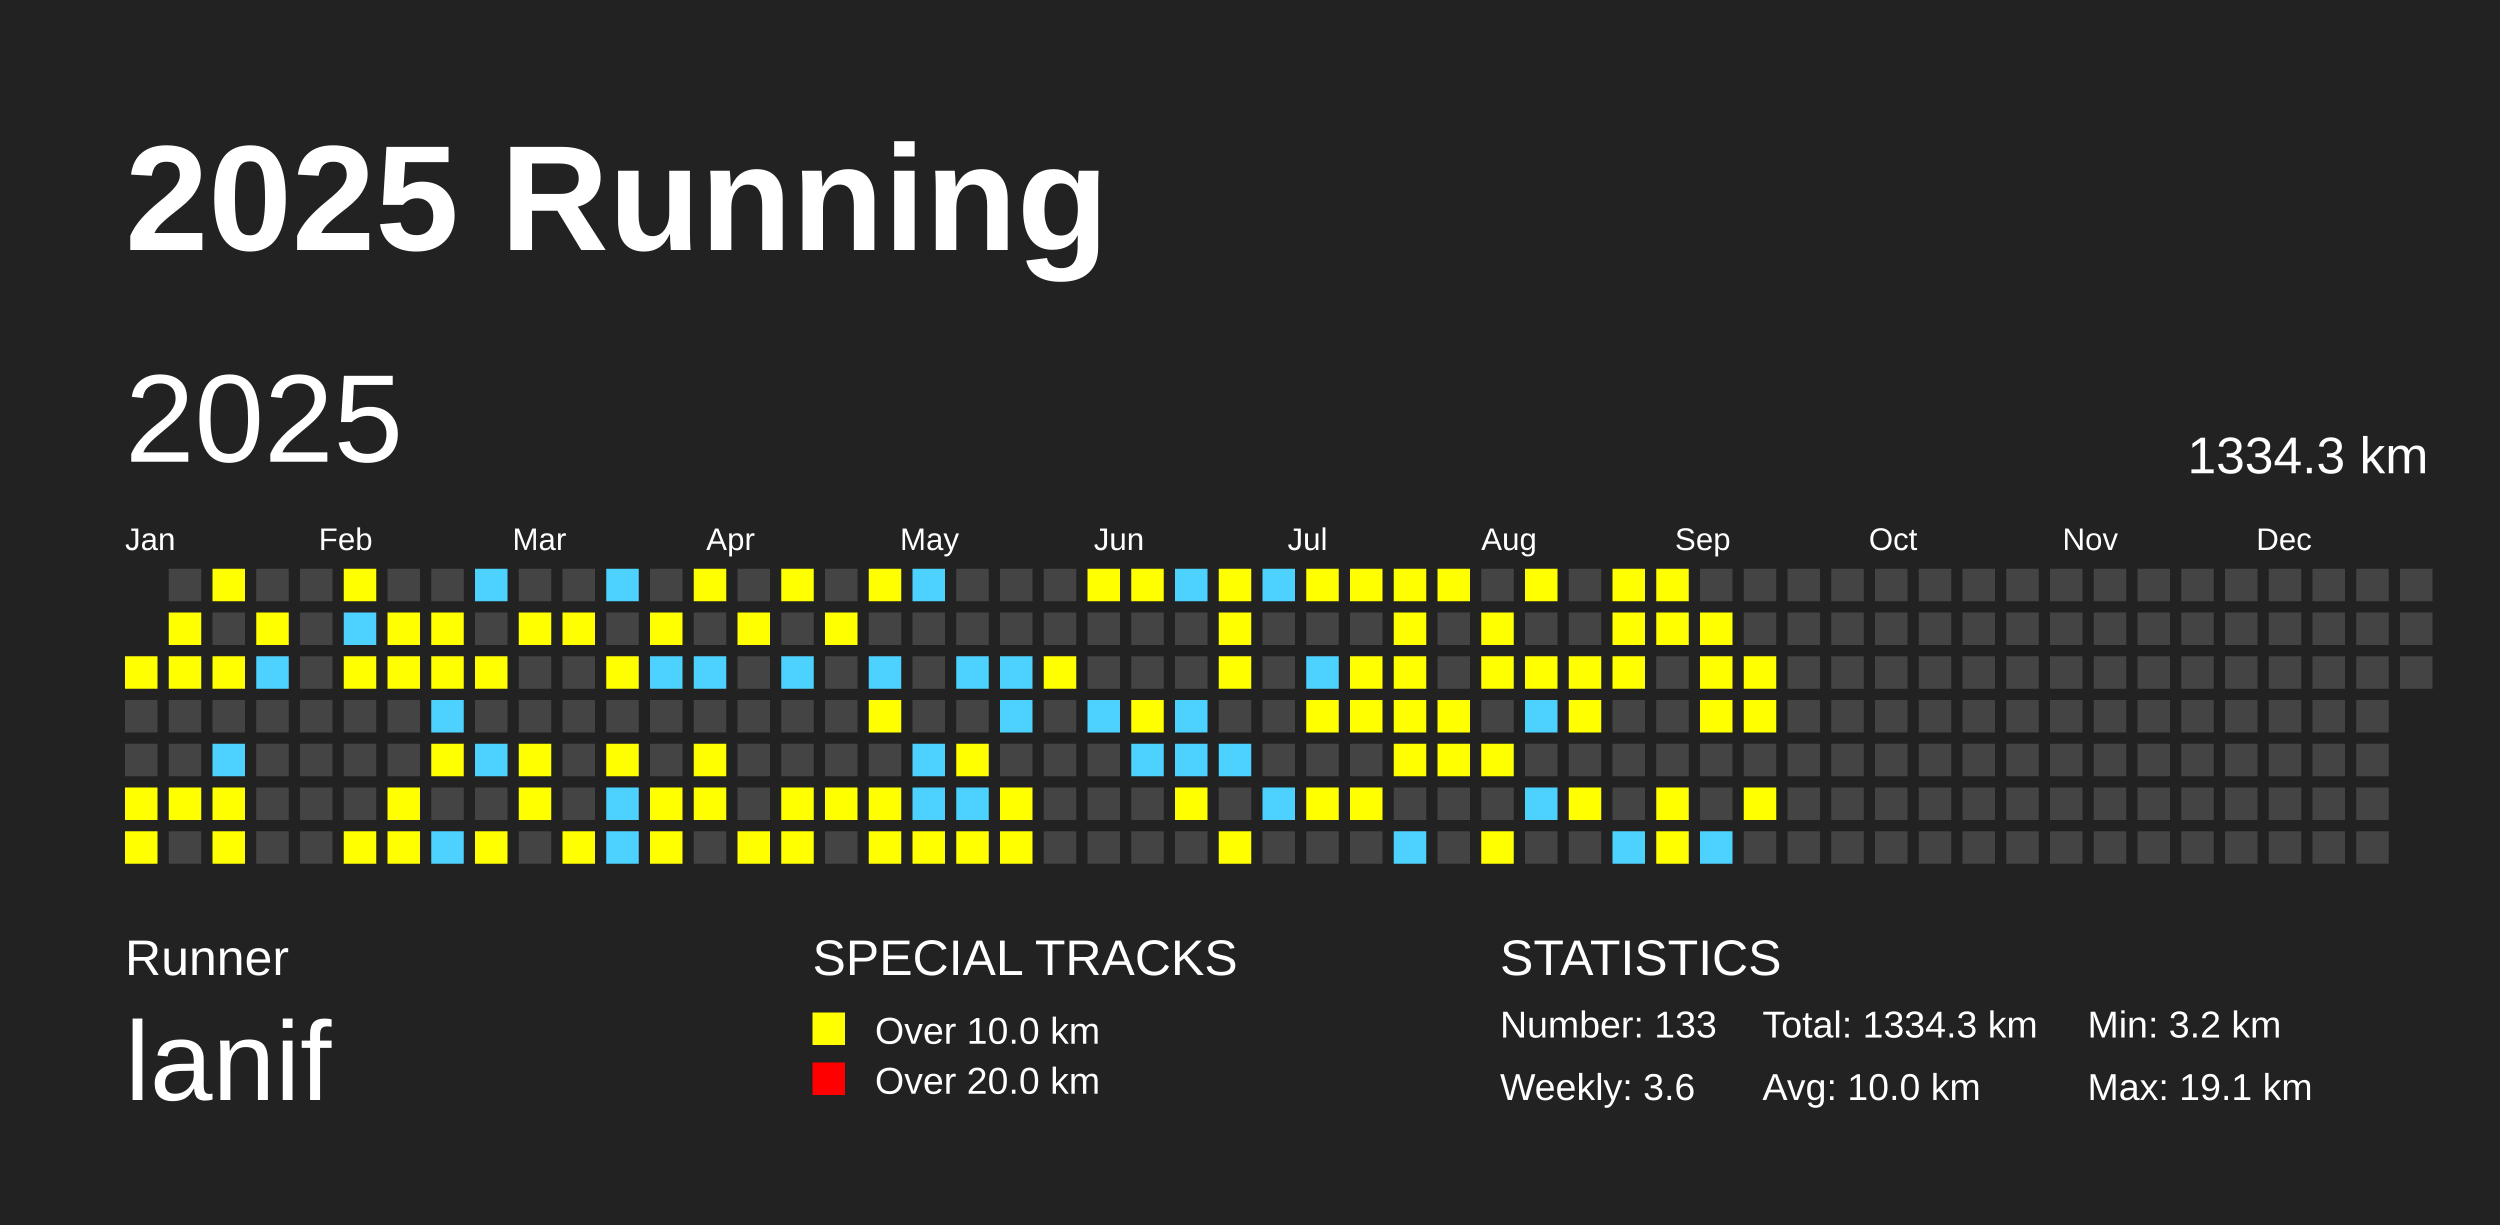
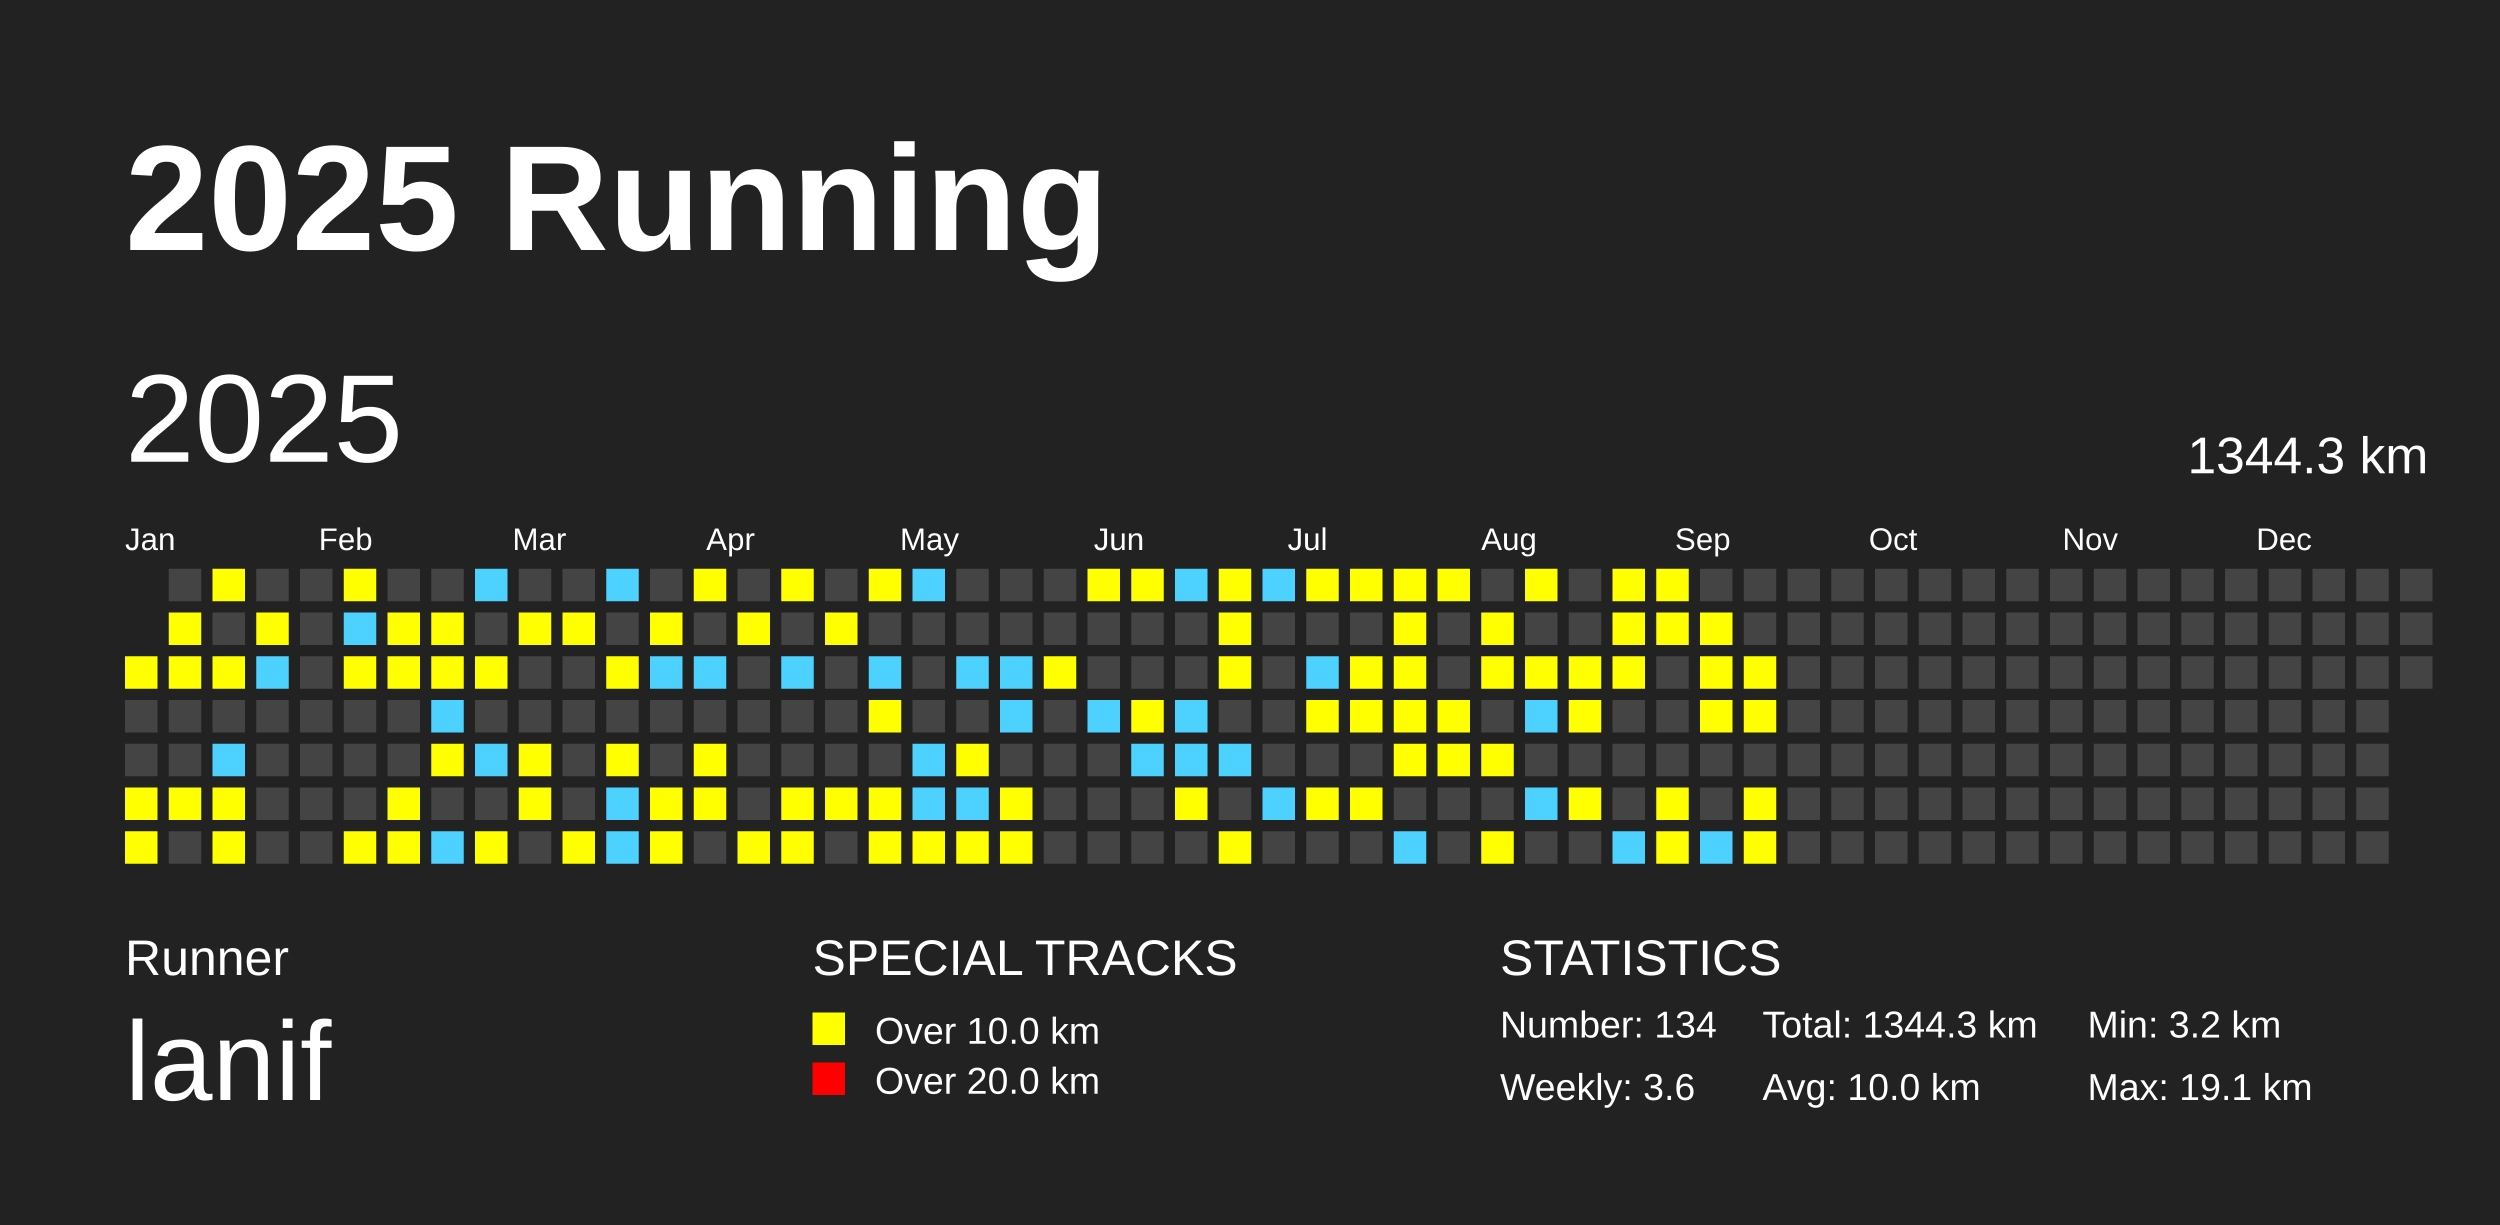
<svg xmlns="http://www.w3.org/2000/svg" baseProfile="full" height="98mm" version="1.1" viewBox="0,0,200,98" width="200mm">
  <defs />
  <rect fill="#222222" height="98" width="200" x="0" y="0" />
  <text fill="#FFFFFF" style="font-size:12px; font-family:Arial; font-weight:bold;" x="10" y="20">2025 Running</text>
  <text fill="#FFFFFF" style="font-size:4px; font-family:Arial" x="10" y="78">Runner</text>
  <text fill="#FFFFFF" style="font-size:9px; font-family:Arial" x="10" y="88">lanif</text>
  <text fill="#FFFFFF" style="font-size:4px; font-family:Arial" x="65" y="78">SPECIAL TRACKS</text>
  <rect fill="yellow" height="2.6" width="2.6" x="65" y="81" />
  <text fill="#FFFFFF" style="font-size:3px; font-family:Arial" x="70" y="83.5">Over 10.0 km</text>
  <rect fill="red" height="2.6" width="2.6" x="65" y="85" />
  <text fill="#FFFFFF" style="font-size:3px; font-family:Arial" x="70" y="87.5">Over 20.0 km</text>
  <text fill="#FFFFFF" style="font-size:4px; font-family:Arial" x="120" y="78">STATISTICS</text>
-   <text fill="#FFFFFF" style="font-size:3px; font-family:Arial" x="120" y="83">Number: 133</text>
+   <text fill="#FFFFFF" style="font-size:3px; font-family:Arial" x="120" y="83">Number: 134</text>
  <text fill="#FFFFFF" style="font-size:3px; font-family:Arial" x="120" y="88">Weekly: 3.6</text>
-   <text fill="#FFFFFF" style="font-size:3px; font-family:Arial" x="141" y="83">Total: 1334.3 km</text>
+   <text fill="#FFFFFF" style="font-size:3px; font-family:Arial" x="141" y="83">Total: 1344.3 km</text>
  <text fill="#FFFFFF" style="font-size:3px; font-family:Arial" x="141" y="88">Avg: 10.0 km</text>
  <text fill="#FFFFFF" style="font-size:3px; font-family:Arial" x="167" y="83">Min: 3.2 km</text>
  <text fill="#FFFFFF" style="font-size:3px; font-family:Arial" x="167" y="88">Max: 19.1 km</text>
  <text dominant-baseline="hanging" fill="#FFFFFF" style="font-size:10.0px; font-family:Arial;" x="10" y="30">2025</text>
-   <text dominant-baseline="hanging" fill="#FFFFFF" style="font-size:4.125px; font-family:Arial;" x="175" y="35">1334.3 km</text>
+   <text dominant-baseline="hanging" fill="#FFFFFF" style="font-size:4.125px; font-family:Arial;" x="175" y="35">1344.3 km</text>
  <text fill="#FFFFFF" style="font-size:2.5px; font-family:Arial" x="10.0" y="44">Jan</text>
  <text fill="#FFFFFF" style="font-size:2.5px; font-family:Arial" x="25.5" y="44">Feb</text>
  <text fill="#FFFFFF" style="font-size:2.5px; font-family:Arial" x="41.0" y="44">Mar</text>
  <text fill="#FFFFFF" style="font-size:2.5px; font-family:Arial" x="56.5" y="44">Apr</text>
  <text fill="#FFFFFF" style="font-size:2.5px; font-family:Arial" x="72.0" y="44">May</text>
  <text fill="#FFFFFF" style="font-size:2.5px; font-family:Arial" x="87.5" y="44">Jun</text>
  <text fill="#FFFFFF" style="font-size:2.5px; font-family:Arial" x="103.0" y="44">Jul</text>
  <text fill="#FFFFFF" style="font-size:2.5px; font-family:Arial" x="118.5" y="44">Aug</text>
  <text fill="#FFFFFF" style="font-size:2.5px; font-family:Arial" x="134.0" y="44">Sep</text>
  <text fill="#FFFFFF" style="font-size:2.5px; font-family:Arial" x="149.5" y="44">Oct</text>
  <text fill="#FFFFFF" style="font-size:2.5px; font-family:Arial" x="165.0" y="44">Nov</text>
  <text fill="#FFFFFF" style="font-size:2.5px; font-family:Arial" x="180.5" y="44">Dec</text>
  <rect fill="yellow" height="2.6" width="2.6" x="10.0" y="52.5" />
  <rect fill="#444444" height="2.6" width="2.6" x="10.0" y="56.0" />
  <rect fill="#444444" height="2.6" width="2.6" x="10.0" y="59.5" />
  <rect fill="yellow" height="2.6" width="2.6" x="10.0" y="63.0" />
  <rect fill="yellow" height="2.6" width="2.6" x="10.0" y="66.5" />
  <rect fill="#444444" height="2.6" width="2.6" x="13.5" y="45.5" />
  <rect fill="yellow" height="2.6" width="2.6" x="13.5" y="49.0" />
  <rect fill="yellow" height="2.6" width="2.6" x="13.5" y="52.5" />
  <rect fill="#444444" height="2.6" width="2.6" x="13.5" y="56.0" />
  <rect fill="#444444" height="2.6" width="2.6" x="13.5" y="59.5" />
  <rect fill="yellow" height="2.6" width="2.6" x="13.5" y="63.0" />
  <rect fill="#444444" height="2.6" width="2.6" x="13.5" y="66.5" />
  <rect fill="yellow" height="2.6" width="2.6" x="17.0" y="45.5" />
  <rect fill="#444444" height="2.6" width="2.6" x="17.0" y="49.0" />
  <rect fill="yellow" height="2.6" width="2.6" x="17.0" y="52.5" />
  <rect fill="#444444" height="2.6" width="2.6" x="17.0" y="56.0" />
  <rect fill="#4DD2FF" height="2.6" width="2.6" x="17.0" y="59.5" />
  <rect fill="yellow" height="2.6" width="2.6" x="17.0" y="63.0" />
  <rect fill="yellow" height="2.6" width="2.6" x="17.0" y="66.5" />
  <rect fill="#444444" height="2.6" width="2.6" x="20.5" y="45.5" />
  <rect fill="yellow" height="2.6" width="2.6" x="20.5" y="49.0" />
  <rect fill="#4DD2FF" height="2.6" width="2.6" x="20.5" y="52.5" />
  <rect fill="#444444" height="2.6" width="2.6" x="20.5" y="56.0" />
  <rect fill="#444444" height="2.6" width="2.6" x="20.5" y="59.5" />
  <rect fill="#444444" height="2.6" width="2.6" x="20.5" y="63.0" />
  <rect fill="#444444" height="2.6" width="2.6" x="20.5" y="66.5" />
  <rect fill="#444444" height="2.6" width="2.6" x="24.0" y="45.5" />
  <rect fill="#444444" height="2.6" width="2.6" x="24.0" y="49.0" />
  <rect fill="#444444" height="2.6" width="2.6" x="24.0" y="52.5" />
  <rect fill="#444444" height="2.6" width="2.6" x="24.0" y="56.0" />
  <rect fill="#444444" height="2.6" width="2.6" x="24.0" y="59.5" />
  <rect fill="#444444" height="2.6" width="2.6" x="24.0" y="63.0" />
  <rect fill="#444444" height="2.6" width="2.6" x="24.0" y="66.5" />
  <rect fill="yellow" height="2.6" width="2.6" x="27.5" y="45.5" />
  <rect fill="#4DD2FF" height="2.6" width="2.6" x="27.5" y="49.0" />
  <rect fill="yellow" height="2.6" width="2.6" x="27.5" y="52.5" />
  <rect fill="#444444" height="2.6" width="2.6" x="27.5" y="56.0" />
  <rect fill="#444444" height="2.6" width="2.6" x="27.5" y="59.5" />
  <rect fill="#444444" height="2.6" width="2.6" x="27.5" y="63.0" />
  <rect fill="yellow" height="2.6" width="2.6" x="27.5" y="66.5" />
  <rect fill="#444444" height="2.6" width="2.6" x="31.0" y="45.5" />
  <rect fill="yellow" height="2.6" width="2.6" x="31.0" y="49.0" />
  <rect fill="yellow" height="2.6" width="2.6" x="31.0" y="52.5" />
  <rect fill="#444444" height="2.6" width="2.6" x="31.0" y="56.0" />
  <rect fill="#444444" height="2.6" width="2.6" x="31.0" y="59.5" />
  <rect fill="yellow" height="2.6" width="2.6" x="31.0" y="63.0" />
  <rect fill="yellow" height="2.6" width="2.6" x="31.0" y="66.5" />
  <rect fill="#444444" height="2.6" width="2.6" x="34.5" y="45.5" />
  <rect fill="yellow" height="2.6" width="2.6" x="34.5" y="49.0" />
  <rect fill="yellow" height="2.6" width="2.6" x="34.5" y="52.5" />
  <rect fill="#4DD2FF" height="2.6" width="2.6" x="34.5" y="56.0" />
  <rect fill="yellow" height="2.6" width="2.6" x="34.5" y="59.5" />
  <rect fill="#444444" height="2.6" width="2.6" x="34.5" y="63.0" />
  <rect fill="#4DD2FF" height="2.6" width="2.6" x="34.5" y="66.5" />
  <rect fill="#4DD2FF" height="2.6" width="2.6" x="38.0" y="45.5" />
  <rect fill="#444444" height="2.6" width="2.6" x="38.0" y="49.0" />
  <rect fill="yellow" height="2.6" width="2.6" x="38.0" y="52.5" />
  <rect fill="#444444" height="2.6" width="2.6" x="38.0" y="56.0" />
  <rect fill="#4DD2FF" height="2.6" width="2.6" x="38.0" y="59.5" />
  <rect fill="#444444" height="2.6" width="2.6" x="38.0" y="63.0" />
  <rect fill="yellow" height="2.6" width="2.6" x="38.0" y="66.5" />
  <rect fill="#444444" height="2.6" width="2.6" x="41.5" y="45.5" />
  <rect fill="yellow" height="2.6" width="2.6" x="41.5" y="49.0" />
  <rect fill="#444444" height="2.6" width="2.6" x="41.5" y="52.5" />
  <rect fill="#444444" height="2.6" width="2.6" x="41.5" y="56.0" />
  <rect fill="yellow" height="2.6" width="2.6" x="41.5" y="59.5" />
  <rect fill="yellow" height="2.6" width="2.6" x="41.5" y="63.0" />
  <rect fill="#444444" height="2.6" width="2.6" x="41.5" y="66.5" />
  <rect fill="#444444" height="2.6" width="2.6" x="45.0" y="45.5" />
  <rect fill="yellow" height="2.6" width="2.6" x="45.0" y="49.0" />
  <rect fill="#444444" height="2.6" width="2.6" x="45.0" y="52.5" />
  <rect fill="#444444" height="2.6" width="2.6" x="45.0" y="56.0" />
  <rect fill="#444444" height="2.6" width="2.6" x="45.0" y="59.5" />
  <rect fill="#444444" height="2.6" width="2.6" x="45.0" y="63.0" />
  <rect fill="yellow" height="2.6" width="2.6" x="45.0" y="66.5" />
  <rect fill="#4DD2FF" height="2.6" width="2.6" x="48.5" y="45.5" />
  <rect fill="#444444" height="2.6" width="2.6" x="48.5" y="49.0" />
  <rect fill="yellow" height="2.6" width="2.6" x="48.5" y="52.5" />
  <rect fill="#444444" height="2.6" width="2.6" x="48.5" y="56.0" />
  <rect fill="yellow" height="2.6" width="2.6" x="48.5" y="59.5" />
  <rect fill="#4DD2FF" height="2.6" width="2.6" x="48.5" y="63.0" />
  <rect fill="#4DD2FF" height="2.6" width="2.6" x="48.5" y="66.5" />
  <rect fill="#444444" height="2.6" width="2.6" x="52.0" y="45.5" />
  <rect fill="yellow" height="2.6" width="2.6" x="52.0" y="49.0" />
  <rect fill="#4DD2FF" height="2.6" width="2.6" x="52.0" y="52.5" />
  <rect fill="#444444" height="2.6" width="2.6" x="52.0" y="56.0" />
  <rect fill="#444444" height="2.6" width="2.6" x="52.0" y="59.5" />
  <rect fill="yellow" height="2.6" width="2.6" x="52.0" y="63.0" />
  <rect fill="yellow" height="2.6" width="2.6" x="52.0" y="66.5" />
  <rect fill="yellow" height="2.6" width="2.6" x="55.5" y="45.5" />
  <rect fill="#444444" height="2.6" width="2.6" x="55.5" y="49.0" />
  <rect fill="#4DD2FF" height="2.6" width="2.6" x="55.5" y="52.5" />
  <rect fill="#444444" height="2.6" width="2.6" x="55.5" y="56.0" />
  <rect fill="yellow" height="2.6" width="2.6" x="55.5" y="59.5" />
  <rect fill="yellow" height="2.6" width="2.6" x="55.5" y="63.0" />
  <rect fill="#444444" height="2.6" width="2.6" x="55.5" y="66.5" />
  <rect fill="#444444" height="2.6" width="2.6" x="59.0" y="45.5" />
  <rect fill="yellow" height="2.6" width="2.6" x="59.0" y="49.0" />
  <rect fill="#444444" height="2.6" width="2.6" x="59.0" y="52.5" />
  <rect fill="#444444" height="2.6" width="2.6" x="59.0" y="56.0" />
  <rect fill="#444444" height="2.6" width="2.6" x="59.0" y="59.5" />
  <rect fill="#444444" height="2.6" width="2.6" x="59.0" y="63.0" />
  <rect fill="yellow" height="2.6" width="2.6" x="59.0" y="66.5" />
  <rect fill="yellow" height="2.6" width="2.6" x="62.5" y="45.5" />
  <rect fill="#444444" height="2.6" width="2.6" x="62.5" y="49.0" />
  <rect fill="#4DD2FF" height="2.6" width="2.6" x="62.5" y="52.5" />
  <rect fill="#444444" height="2.6" width="2.6" x="62.5" y="56.0" />
  <rect fill="#444444" height="2.6" width="2.6" x="62.5" y="59.5" />
  <rect fill="yellow" height="2.6" width="2.6" x="62.5" y="63.0" />
  <rect fill="yellow" height="2.6" width="2.6" x="62.5" y="66.5" />
  <rect fill="#444444" height="2.6" width="2.6" x="66.0" y="45.5" />
  <rect fill="yellow" height="2.6" width="2.6" x="66.0" y="49.0" />
  <rect fill="#444444" height="2.6" width="2.6" x="66.0" y="52.5" />
  <rect fill="#444444" height="2.6" width="2.6" x="66.0" y="56.0" />
  <rect fill="#444444" height="2.6" width="2.6" x="66.0" y="59.5" />
  <rect fill="yellow" height="2.6" width="2.6" x="66.0" y="63.0" />
  <rect fill="#444444" height="2.6" width="2.6" x="66.0" y="66.5" />
  <rect fill="yellow" height="2.6" width="2.6" x="69.5" y="45.5" />
  <rect fill="#444444" height="2.6" width="2.6" x="69.5" y="49.0" />
  <rect fill="#4DD2FF" height="2.6" width="2.6" x="69.5" y="52.5" />
  <rect fill="yellow" height="2.6" width="2.6" x="69.5" y="56.0" />
  <rect fill="#444444" height="2.6" width="2.6" x="69.5" y="59.5" />
  <rect fill="yellow" height="2.6" width="2.6" x="69.5" y="63.0" />
  <rect fill="yellow" height="2.6" width="2.6" x="69.5" y="66.5" />
  <rect fill="#4DD2FF" height="2.6" width="2.6" x="73.0" y="45.5" />
  <rect fill="#444444" height="2.6" width="2.6" x="73.0" y="49.0" />
  <rect fill="#444444" height="2.6" width="2.6" x="73.0" y="52.5" />
  <rect fill="#444444" height="2.6" width="2.6" x="73.0" y="56.0" />
  <rect fill="#4DD2FF" height="2.6" width="2.6" x="73.0" y="59.5" />
  <rect fill="#4DD2FF" height="2.6" width="2.6" x="73.0" y="63.0" />
  <rect fill="yellow" height="2.6" width="2.6" x="73.0" y="66.5" />
  <rect fill="#444444" height="2.6" width="2.6" x="76.5" y="45.5" />
  <rect fill="#444444" height="2.6" width="2.6" x="76.5" y="49.0" />
  <rect fill="#4DD2FF" height="2.6" width="2.6" x="76.5" y="52.5" />
  <rect fill="#444444" height="2.6" width="2.6" x="76.5" y="56.0" />
  <rect fill="yellow" height="2.6" width="2.6" x="76.5" y="59.5" />
  <rect fill="#4DD2FF" height="2.6" width="2.6" x="76.5" y="63.0" />
  <rect fill="yellow" height="2.6" width="2.6" x="76.5" y="66.5" />
  <rect fill="#444444" height="2.6" width="2.6" x="80.0" y="45.5" />
  <rect fill="#444444" height="2.6" width="2.6" x="80.0" y="49.0" />
  <rect fill="#4DD2FF" height="2.6" width="2.6" x="80.0" y="52.5" />
  <rect fill="#4DD2FF" height="2.6" width="2.6" x="80.0" y="56.0" />
  <rect fill="#444444" height="2.6" width="2.6" x="80.0" y="59.5" />
  <rect fill="yellow" height="2.6" width="2.6" x="80.0" y="63.0" />
  <rect fill="yellow" height="2.6" width="2.6" x="80.0" y="66.5" />
  <rect fill="#444444" height="2.6" width="2.6" x="83.5" y="45.5" />
  <rect fill="#444444" height="2.6" width="2.6" x="83.5" y="49.0" />
  <rect fill="yellow" height="2.6" width="2.6" x="83.5" y="52.5" />
  <rect fill="#444444" height="2.6" width="2.6" x="83.5" y="56.0" />
  <rect fill="#444444" height="2.6" width="2.6" x="83.5" y="59.5" />
  <rect fill="#444444" height="2.6" width="2.6" x="83.5" y="63.0" />
  <rect fill="#444444" height="2.6" width="2.6" x="83.5" y="66.5" />
  <rect fill="yellow" height="2.6" width="2.6" x="87.0" y="45.5" />
  <rect fill="#444444" height="2.6" width="2.6" x="87.0" y="49.0" />
  <rect fill="#444444" height="2.6" width="2.6" x="87.0" y="52.5" />
  <rect fill="#4DD2FF" height="2.6" width="2.6" x="87.0" y="56.0" />
  <rect fill="#444444" height="2.6" width="2.6" x="87.0" y="59.5" />
  <rect fill="#444444" height="2.6" width="2.6" x="87.0" y="63.0" />
  <rect fill="#444444" height="2.6" width="2.6" x="87.0" y="66.5" />
  <rect fill="yellow" height="2.6" width="2.6" x="90.5" y="45.5" />
  <rect fill="#444444" height="2.6" width="2.6" x="90.5" y="49.0" />
  <rect fill="#444444" height="2.6" width="2.6" x="90.5" y="52.5" />
  <rect fill="yellow" height="2.6" width="2.6" x="90.5" y="56.0" />
  <rect fill="#4DD2FF" height="2.6" width="2.6" x="90.5" y="59.5" />
  <rect fill="#444444" height="2.6" width="2.6" x="90.5" y="63.0" />
  <rect fill="#444444" height="2.6" width="2.6" x="90.5" y="66.5" />
  <rect fill="#4DD2FF" height="2.6" width="2.6" x="94.0" y="45.5" />
  <rect fill="#444444" height="2.6" width="2.6" x="94.0" y="49.0" />
  <rect fill="#444444" height="2.6" width="2.6" x="94.0" y="52.5" />
  <rect fill="#4DD2FF" height="2.6" width="2.6" x="94.0" y="56.0" />
  <rect fill="#4DD2FF" height="2.6" width="2.6" x="94.0" y="59.5" />
  <rect fill="yellow" height="2.6" width="2.6" x="94.0" y="63.0" />
  <rect fill="#444444" height="2.6" width="2.6" x="94.0" y="66.5" />
  <rect fill="yellow" height="2.6" width="2.6" x="97.5" y="45.5" />
  <rect fill="yellow" height="2.6" width="2.6" x="97.5" y="49.0" />
  <rect fill="yellow" height="2.6" width="2.6" x="97.5" y="52.5" />
  <rect fill="#444444" height="2.6" width="2.6" x="97.5" y="56.0" />
  <rect fill="#4DD2FF" height="2.6" width="2.6" x="97.5" y="59.5" />
  <rect fill="#444444" height="2.6" width="2.6" x="97.5" y="63.0" />
  <rect fill="yellow" height="2.6" width="2.6" x="97.5" y="66.5" />
  <rect fill="#4DD2FF" height="2.6" width="2.6" x="101.0" y="45.5" />
  <rect fill="#444444" height="2.6" width="2.6" x="101.0" y="49.0" />
  <rect fill="#444444" height="2.6" width="2.6" x="101.0" y="52.5" />
  <rect fill="#444444" height="2.6" width="2.6" x="101.0" y="56.0" />
  <rect fill="#444444" height="2.6" width="2.6" x="101.0" y="59.5" />
  <rect fill="#4DD2FF" height="2.6" width="2.6" x="101.0" y="63.0" />
  <rect fill="#444444" height="2.6" width="2.6" x="101.0" y="66.5" />
  <rect fill="yellow" height="2.6" width="2.6" x="104.5" y="45.5" />
  <rect fill="#444444" height="2.6" width="2.6" x="104.5" y="49.0" />
  <rect fill="#4DD2FF" height="2.6" width="2.6" x="104.5" y="52.5" />
  <rect fill="yellow" height="2.6" width="2.6" x="104.5" y="56.0" />
  <rect fill="#444444" height="2.6" width="2.6" x="104.5" y="59.5" />
  <rect fill="yellow" height="2.6" width="2.6" x="104.5" y="63.0" />
  <rect fill="#444444" height="2.6" width="2.6" x="104.5" y="66.5" />
  <rect fill="yellow" height="2.6" width="2.6" x="108.0" y="45.5" />
  <rect fill="#444444" height="2.6" width="2.6" x="108.0" y="49.0" />
  <rect fill="yellow" height="2.6" width="2.6" x="108.0" y="52.5" />
  <rect fill="yellow" height="2.6" width="2.6" x="108.0" y="56.0" />
  <rect fill="#444444" height="2.6" width="2.6" x="108.0" y="59.5" />
  <rect fill="yellow" height="2.6" width="2.6" x="108.0" y="63.0" />
  <rect fill="#444444" height="2.6" width="2.6" x="108.0" y="66.5" />
  <rect fill="yellow" height="2.6" width="2.6" x="111.5" y="45.5" />
  <rect fill="yellow" height="2.6" width="2.6" x="111.5" y="49.0" />
  <rect fill="yellow" height="2.6" width="2.6" x="111.5" y="52.5" />
  <rect fill="yellow" height="2.6" width="2.6" x="111.5" y="56.0" />
  <rect fill="yellow" height="2.6" width="2.6" x="111.5" y="59.5" />
  <rect fill="#444444" height="2.6" width="2.6" x="111.5" y="63.0" />
  <rect fill="#4DD2FF" height="2.6" width="2.6" x="111.5" y="66.5" />
  <rect fill="yellow" height="2.6" width="2.6" x="115.0" y="45.5" />
  <rect fill="#444444" height="2.6" width="2.6" x="115.0" y="49.0" />
  <rect fill="#444444" height="2.6" width="2.6" x="115.0" y="52.5" />
  <rect fill="yellow" height="2.6" width="2.6" x="115.0" y="56.0" />
  <rect fill="yellow" height="2.6" width="2.6" x="115.0" y="59.5" />
  <rect fill="#444444" height="2.6" width="2.6" x="115.0" y="63.0" />
  <rect fill="#444444" height="2.6" width="2.6" x="115.0" y="66.5" />
  <rect fill="#444444" height="2.6" width="2.6" x="118.5" y="45.5" />
  <rect fill="yellow" height="2.6" width="2.6" x="118.5" y="49.0" />
  <rect fill="yellow" height="2.6" width="2.6" x="118.5" y="52.5" />
  <rect fill="#444444" height="2.6" width="2.6" x="118.5" y="56.0" />
  <rect fill="yellow" height="2.6" width="2.6" x="118.5" y="59.5" />
  <rect fill="#444444" height="2.6" width="2.6" x="118.5" y="63.0" />
  <rect fill="yellow" height="2.6" width="2.6" x="118.5" y="66.5" />
  <rect fill="yellow" height="2.6" width="2.6" x="122.0" y="45.5" />
  <rect fill="#444444" height="2.6" width="2.6" x="122.0" y="49.0" />
  <rect fill="yellow" height="2.6" width="2.6" x="122.0" y="52.5" />
  <rect fill="#4DD2FF" height="2.6" width="2.6" x="122.0" y="56.0" />
  <rect fill="#444444" height="2.6" width="2.6" x="122.0" y="59.5" />
  <rect fill="#4DD2FF" height="2.6" width="2.6" x="122.0" y="63.0" />
  <rect fill="#444444" height="2.6" width="2.6" x="122.0" y="66.5" />
  <rect fill="#444444" height="2.6" width="2.6" x="125.5" y="45.5" />
  <rect fill="#444444" height="2.6" width="2.6" x="125.5" y="49.0" />
  <rect fill="yellow" height="2.6" width="2.6" x="125.5" y="52.5" />
  <rect fill="yellow" height="2.6" width="2.6" x="125.5" y="56.0" />
  <rect fill="#444444" height="2.6" width="2.6" x="125.5" y="59.5" />
  <rect fill="yellow" height="2.6" width="2.6" x="125.5" y="63.0" />
  <rect fill="#444444" height="2.6" width="2.6" x="125.5" y="66.5" />
  <rect fill="yellow" height="2.6" width="2.6" x="129.0" y="45.5" />
  <rect fill="yellow" height="2.6" width="2.6" x="129.0" y="49.0" />
  <rect fill="yellow" height="2.6" width="2.6" x="129.0" y="52.5" />
  <rect fill="#444444" height="2.6" width="2.6" x="129.0" y="56.0" />
  <rect fill="#444444" height="2.6" width="2.6" x="129.0" y="59.5" />
  <rect fill="#444444" height="2.6" width="2.6" x="129.0" y="63.0" />
  <rect fill="#4DD2FF" height="2.6" width="2.6" x="129.0" y="66.5" />
  <rect fill="yellow" height="2.6" width="2.6" x="132.5" y="45.5" />
  <rect fill="yellow" height="2.6" width="2.6" x="132.5" y="49.0" />
  <rect fill="#444444" height="2.6" width="2.6" x="132.5" y="52.5" />
  <rect fill="#444444" height="2.6" width="2.6" x="132.5" y="56.0" />
  <rect fill="#444444" height="2.6" width="2.6" x="132.5" y="59.5" />
  <rect fill="yellow" height="2.6" width="2.6" x="132.5" y="63.0" />
  <rect fill="yellow" height="2.6" width="2.6" x="132.5" y="66.5" />
  <rect fill="#444444" height="2.6" width="2.6" x="136.0" y="45.5" />
  <rect fill="yellow" height="2.6" width="2.6" x="136.0" y="49.0" />
  <rect fill="yellow" height="2.6" width="2.6" x="136.0" y="52.5" />
  <rect fill="yellow" height="2.6" width="2.6" x="136.0" y="56.0" />
  <rect fill="#444444" height="2.6" width="2.6" x="136.0" y="59.5" />
  <rect fill="#444444" height="2.6" width="2.6" x="136.0" y="63.0" />
  <rect fill="#4DD2FF" height="2.6" width="2.6" x="136.0" y="66.5" />
  <rect fill="#444444" height="2.6" width="2.6" x="139.5" y="45.5" />
  <rect fill="#444444" height="2.6" width="2.6" x="139.5" y="49.0" />
  <rect fill="yellow" height="2.6" width="2.6" x="139.5" y="52.5" />
  <rect fill="yellow" height="2.6" width="2.6" x="139.5" y="56.0" />
  <rect fill="#444444" height="2.6" width="2.6" x="139.5" y="59.5" />
  <rect fill="yellow" height="2.6" width="2.6" x="139.5" y="63.0" />
-   <rect fill="#444444" height="2.6" width="2.6" x="139.5" y="66.5" />
+   <rect fill="yellow" height="2.6" width="2.6" x="139.5" y="66.5" />
  <rect fill="#444444" height="2.6" width="2.6" x="143.0" y="45.5" />
  <rect fill="#444444" height="2.6" width="2.6" x="143.0" y="49.0" />
  <rect fill="#444444" height="2.6" width="2.6" x="143.0" y="52.5" />
  <rect fill="#444444" height="2.6" width="2.6" x="143.0" y="56.0" />
  <rect fill="#444444" height="2.6" width="2.6" x="143.0" y="59.5" />
  <rect fill="#444444" height="2.6" width="2.6" x="143.0" y="63.0" />
  <rect fill="#444444" height="2.6" width="2.6" x="143.0" y="66.5" />
  <rect fill="#444444" height="2.6" width="2.6" x="146.5" y="45.5" />
  <rect fill="#444444" height="2.6" width="2.6" x="146.5" y="49.0" />
  <rect fill="#444444" height="2.6" width="2.6" x="146.5" y="52.5" />
  <rect fill="#444444" height="2.6" width="2.6" x="146.5" y="56.0" />
  <rect fill="#444444" height="2.6" width="2.6" x="146.5" y="59.5" />
  <rect fill="#444444" height="2.6" width="2.6" x="146.5" y="63.0" />
  <rect fill="#444444" height="2.6" width="2.6" x="146.5" y="66.5" />
  <rect fill="#444444" height="2.6" width="2.6" x="150.0" y="45.5" />
  <rect fill="#444444" height="2.6" width="2.6" x="150.0" y="49.0" />
  <rect fill="#444444" height="2.6" width="2.6" x="150.0" y="52.5" />
  <rect fill="#444444" height="2.6" width="2.6" x="150.0" y="56.0" />
  <rect fill="#444444" height="2.6" width="2.6" x="150.0" y="59.5" />
  <rect fill="#444444" height="2.6" width="2.6" x="150.0" y="63.0" />
  <rect fill="#444444" height="2.6" width="2.6" x="150.0" y="66.5" />
  <rect fill="#444444" height="2.6" width="2.6" x="153.5" y="45.5" />
  <rect fill="#444444" height="2.6" width="2.6" x="153.5" y="49.0" />
  <rect fill="#444444" height="2.6" width="2.6" x="153.5" y="52.5" />
  <rect fill="#444444" height="2.6" width="2.6" x="153.5" y="56.0" />
  <rect fill="#444444" height="2.6" width="2.6" x="153.5" y="59.5" />
  <rect fill="#444444" height="2.6" width="2.6" x="153.5" y="63.0" />
  <rect fill="#444444" height="2.6" width="2.6" x="153.5" y="66.5" />
  <rect fill="#444444" height="2.6" width="2.6" x="157.0" y="45.5" />
  <rect fill="#444444" height="2.6" width="2.6" x="157.0" y="49.0" />
  <rect fill="#444444" height="2.6" width="2.6" x="157.0" y="52.5" />
  <rect fill="#444444" height="2.6" width="2.6" x="157.0" y="56.0" />
  <rect fill="#444444" height="2.6" width="2.6" x="157.0" y="59.5" />
  <rect fill="#444444" height="2.6" width="2.6" x="157.0" y="63.0" />
  <rect fill="#444444" height="2.6" width="2.6" x="157.0" y="66.5" />
  <rect fill="#444444" height="2.6" width="2.6" x="160.5" y="45.5" />
  <rect fill="#444444" height="2.6" width="2.6" x="160.5" y="49.0" />
  <rect fill="#444444" height="2.6" width="2.6" x="160.5" y="52.5" />
  <rect fill="#444444" height="2.6" width="2.6" x="160.5" y="56.0" />
  <rect fill="#444444" height="2.6" width="2.6" x="160.5" y="59.5" />
  <rect fill="#444444" height="2.6" width="2.6" x="160.5" y="63.0" />
  <rect fill="#444444" height="2.6" width="2.6" x="160.5" y="66.5" />
  <rect fill="#444444" height="2.6" width="2.6" x="164.0" y="45.5" />
  <rect fill="#444444" height="2.6" width="2.6" x="164.0" y="49.0" />
  <rect fill="#444444" height="2.6" width="2.6" x="164.0" y="52.5" />
  <rect fill="#444444" height="2.6" width="2.6" x="164.0" y="56.0" />
  <rect fill="#444444" height="2.6" width="2.6" x="164.0" y="59.5" />
  <rect fill="#444444" height="2.6" width="2.6" x="164.0" y="63.0" />
  <rect fill="#444444" height="2.6" width="2.6" x="164.0" y="66.5" />
  <rect fill="#444444" height="2.6" width="2.6" x="167.5" y="45.5" />
  <rect fill="#444444" height="2.6" width="2.6" x="167.5" y="49.0" />
  <rect fill="#444444" height="2.6" width="2.6" x="167.5" y="52.5" />
  <rect fill="#444444" height="2.6" width="2.6" x="167.5" y="56.0" />
  <rect fill="#444444" height="2.6" width="2.6" x="167.5" y="59.5" />
  <rect fill="#444444" height="2.6" width="2.6" x="167.5" y="63.0" />
  <rect fill="#444444" height="2.6" width="2.6" x="167.5" y="66.5" />
  <rect fill="#444444" height="2.6" width="2.6" x="171.0" y="45.5" />
  <rect fill="#444444" height="2.6" width="2.6" x="171.0" y="49.0" />
  <rect fill="#444444" height="2.6" width="2.6" x="171.0" y="52.5" />
  <rect fill="#444444" height="2.6" width="2.6" x="171.0" y="56.0" />
  <rect fill="#444444" height="2.6" width="2.6" x="171.0" y="59.5" />
  <rect fill="#444444" height="2.6" width="2.6" x="171.0" y="63.0" />
  <rect fill="#444444" height="2.6" width="2.6" x="171.0" y="66.5" />
  <rect fill="#444444" height="2.6" width="2.6" x="174.5" y="45.5" />
  <rect fill="#444444" height="2.6" width="2.6" x="174.5" y="49.0" />
  <rect fill="#444444" height="2.6" width="2.6" x="174.5" y="52.5" />
  <rect fill="#444444" height="2.6" width="2.6" x="174.5" y="56.0" />
  <rect fill="#444444" height="2.6" width="2.6" x="174.5" y="59.5" />
  <rect fill="#444444" height="2.6" width="2.6" x="174.5" y="63.0" />
  <rect fill="#444444" height="2.6" width="2.6" x="174.5" y="66.5" />
  <rect fill="#444444" height="2.6" width="2.6" x="178.0" y="45.5" />
  <rect fill="#444444" height="2.6" width="2.6" x="178.0" y="49.0" />
  <rect fill="#444444" height="2.6" width="2.6" x="178.0" y="52.5" />
  <rect fill="#444444" height="2.6" width="2.6" x="178.0" y="56.0" />
  <rect fill="#444444" height="2.6" width="2.6" x="178.0" y="59.5" />
  <rect fill="#444444" height="2.6" width="2.6" x="178.0" y="63.0" />
  <rect fill="#444444" height="2.6" width="2.6" x="178.0" y="66.5" />
  <rect fill="#444444" height="2.6" width="2.6" x="181.5" y="45.5" />
  <rect fill="#444444" height="2.6" width="2.6" x="181.5" y="49.0" />
  <rect fill="#444444" height="2.6" width="2.6" x="181.5" y="52.5" />
  <rect fill="#444444" height="2.6" width="2.6" x="181.5" y="56.0" />
  <rect fill="#444444" height="2.6" width="2.6" x="181.5" y="59.5" />
  <rect fill="#444444" height="2.6" width="2.6" x="181.5" y="63.0" />
  <rect fill="#444444" height="2.6" width="2.6" x="181.5" y="66.5" />
  <rect fill="#444444" height="2.6" width="2.6" x="185.0" y="45.5" />
  <rect fill="#444444" height="2.6" width="2.6" x="185.0" y="49.0" />
  <rect fill="#444444" height="2.6" width="2.6" x="185.0" y="52.5" />
  <rect fill="#444444" height="2.6" width="2.6" x="185.0" y="56.0" />
  <rect fill="#444444" height="2.6" width="2.6" x="185.0" y="59.5" />
  <rect fill="#444444" height="2.6" width="2.6" x="185.0" y="63.0" />
  <rect fill="#444444" height="2.6" width="2.6" x="185.0" y="66.5" />
  <rect fill="#444444" height="2.6" width="2.6" x="188.5" y="45.5" />
  <rect fill="#444444" height="2.6" width="2.6" x="188.5" y="49.0" />
  <rect fill="#444444" height="2.6" width="2.6" x="188.5" y="52.5" />
  <rect fill="#444444" height="2.6" width="2.6" x="188.5" y="56.0" />
  <rect fill="#444444" height="2.6" width="2.6" x="188.5" y="59.5" />
  <rect fill="#444444" height="2.6" width="2.6" x="188.5" y="63.0" />
  <rect fill="#444444" height="2.6" width="2.6" x="188.5" y="66.5" />
  <rect fill="#444444" height="2.6" width="2.6" x="192.0" y="45.5" />
  <rect fill="#444444" height="2.6" width="2.6" x="192.0" y="49.0" />
  <rect fill="#444444" height="2.6" width="2.6" x="192.0" y="52.5" />
</svg>
